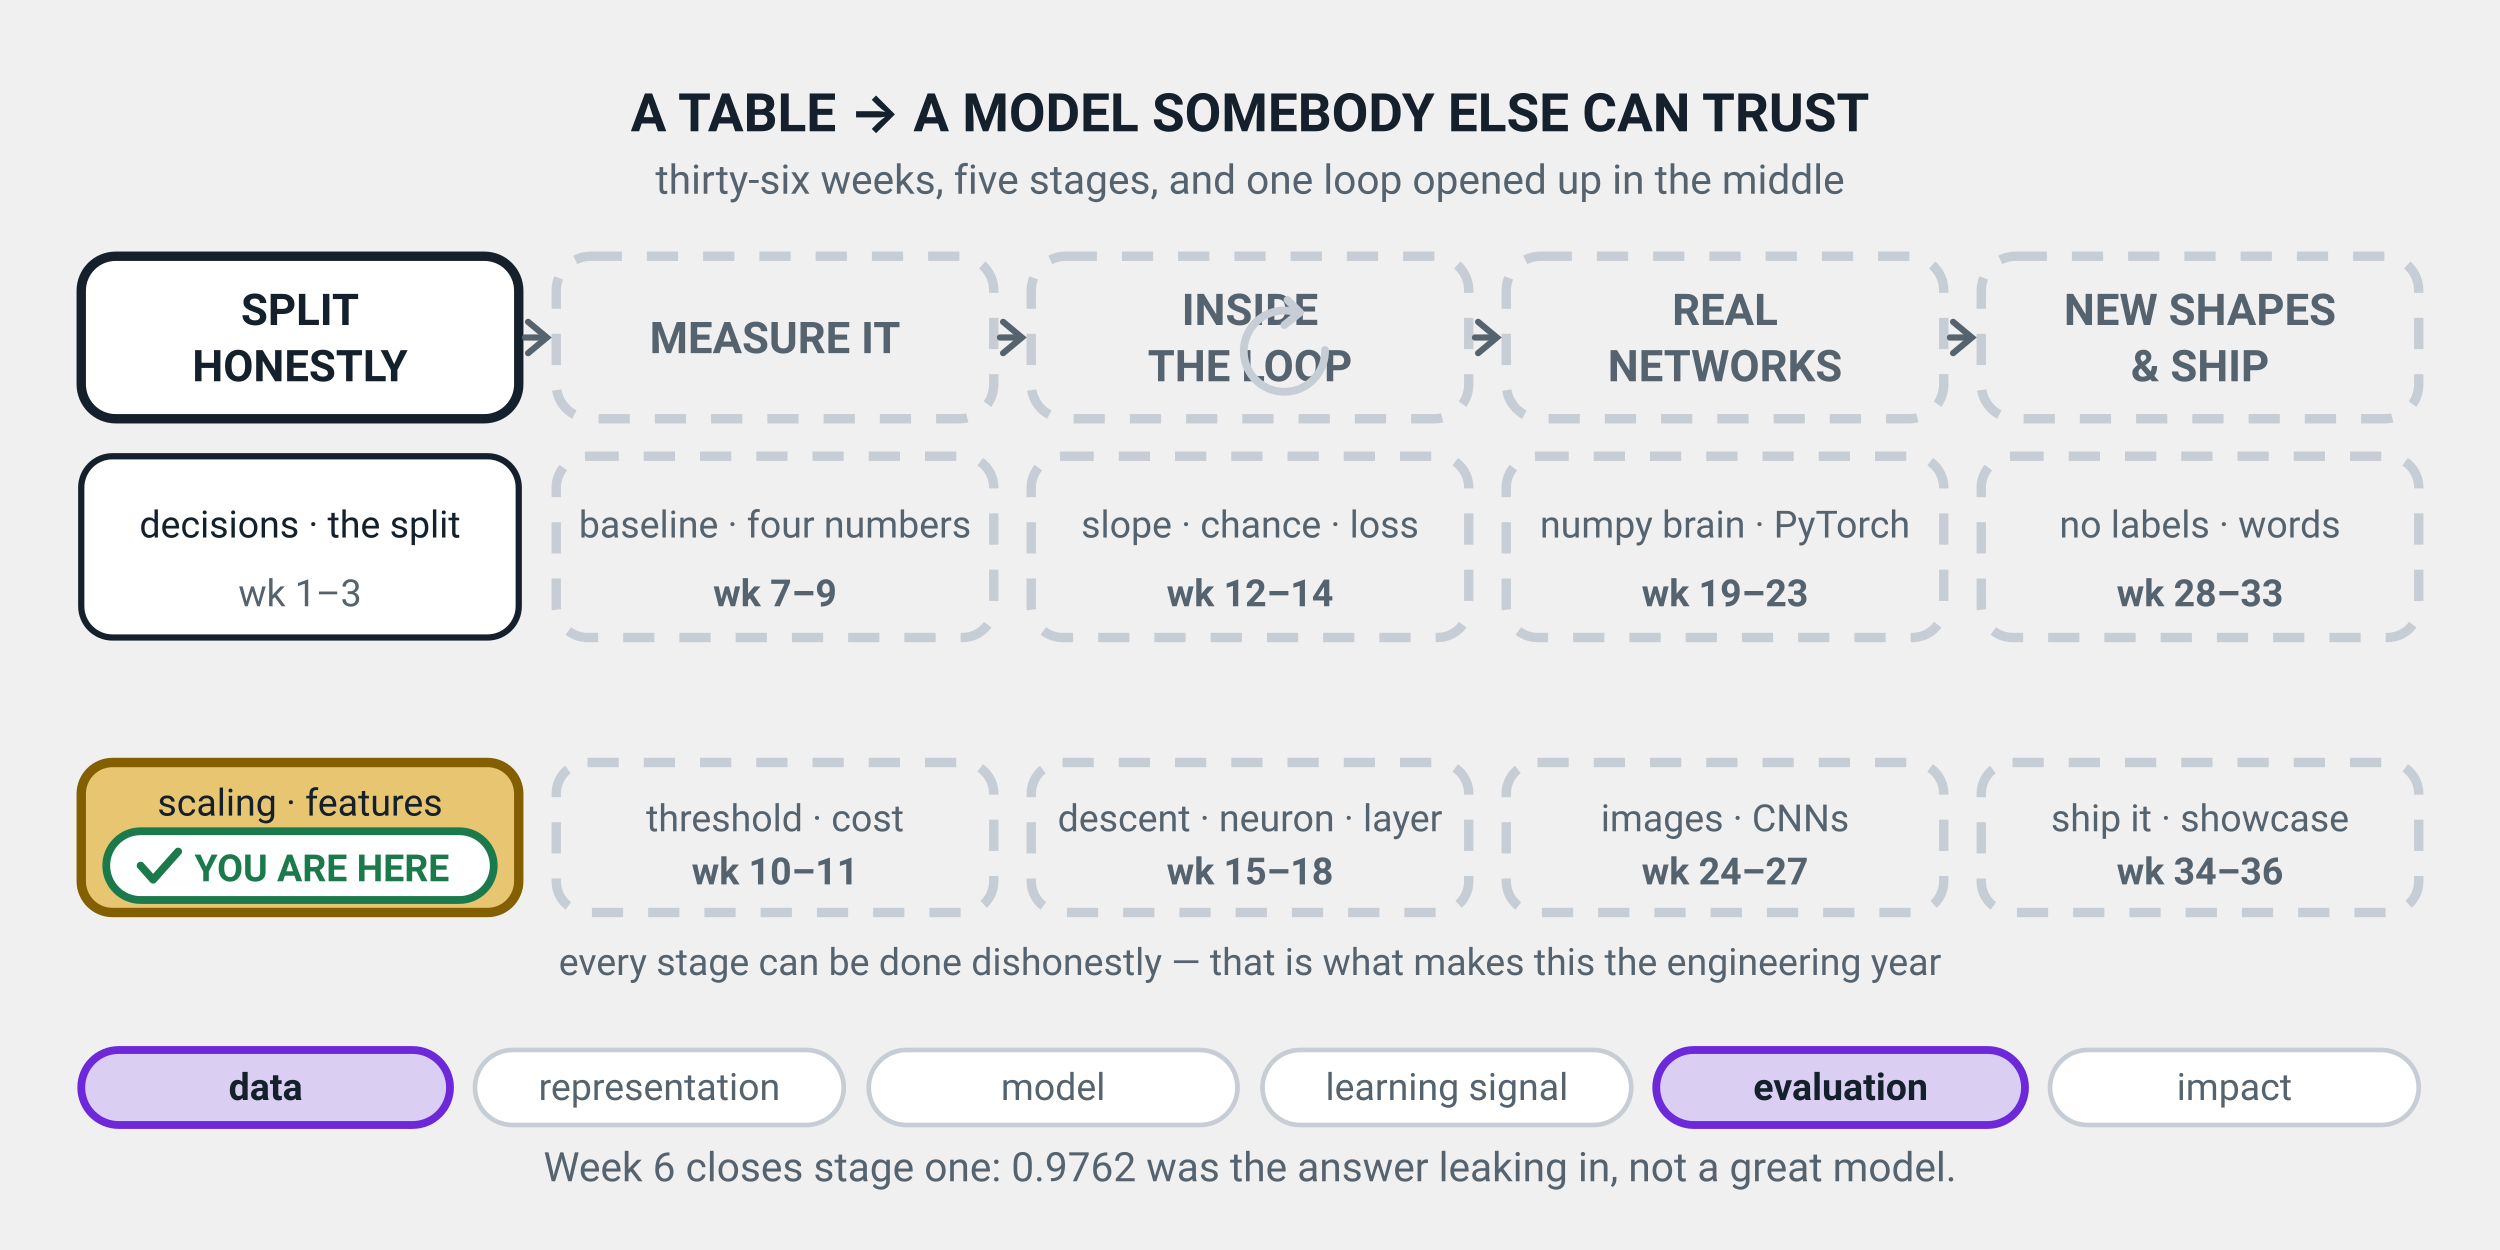
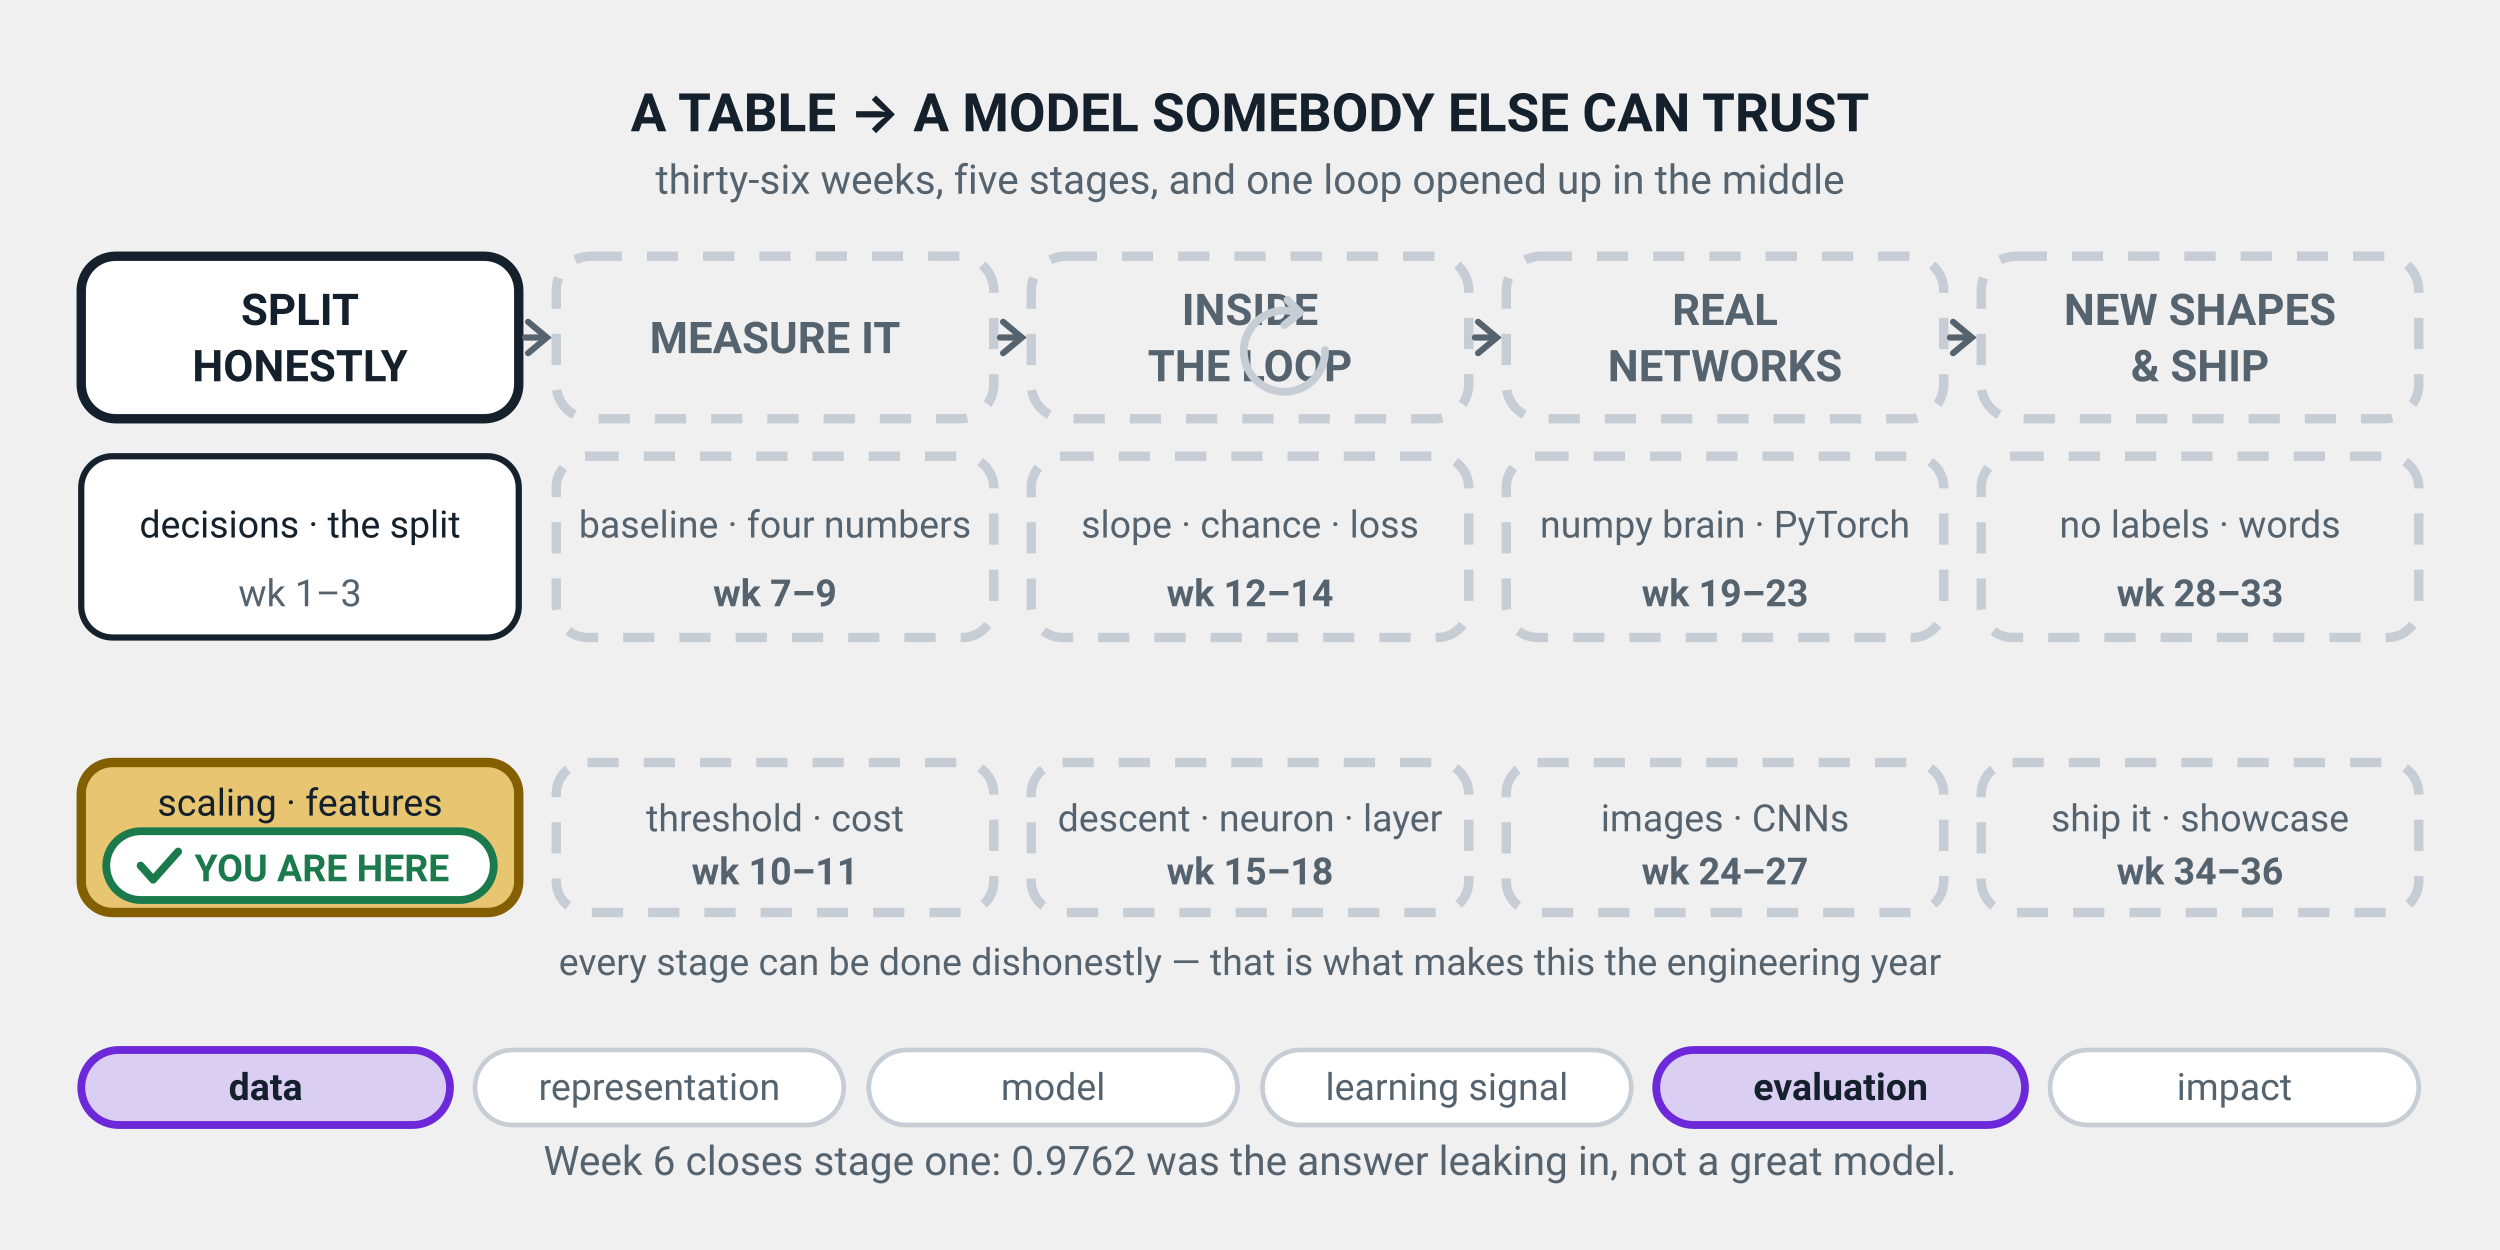
<svg xmlns="http://www.w3.org/2000/svg" viewBox="0 0 800 400" role="img" aria-labelledby="t d" font-family="ui-sans-serif, system-ui, -apple-system, 'Segoe UI', Roboto, sans-serif">
  <text x="400" y="42" text-anchor="middle" font-size="17" font-weight="700" fill="#14202B">
    A TABLE  →  A MODEL SOMEBODY ELSE CAN TRUST</text>
  <text x="400" y="62" text-anchor="middle" font-size="13" fill="#55636F">
    thirty-six weeks, five stages, and one loop opened up in the middle</text>
  <g>
    <rect x="26" y="82" width="140" height="52" rx="11" fill="#FFFFFF" stroke="#14202B" stroke-width="3" />
    <text x="96" y="104" text-anchor="middle" font-size="14" font-weight="700" fill="#14202B">SPLIT</text>
    <text x="96" y="122" text-anchor="middle" font-size="14" font-weight="700" fill="#14202B">HONESTLY</text>
    <rect x="26" y="146" width="140" height="58" rx="10" fill="#FFFFFF" stroke="#14202B" stroke-width="2" />
    <text x="96" y="172" text-anchor="middle" font-size="12" fill="#14202B">decisions · the split</text>
    <text x="96" y="194" text-anchor="middle" font-size="12" fill="#55636F">wk 1–3</text>
    <rect x="26" y="244" width="140" height="48" rx="10" fill="#E8C671" stroke="#845F00" stroke-width="3" />
    <text x="96" y="261" text-anchor="middle" font-size="12" fill="#14202B">scaling · features</text>
    <rect x="34" y="266" width="124" height="22" rx="11" fill="#FFFFFF" stroke="#1B7A4B" stroke-width="2.5" />
    <path d="M45 277 l4 4.5 l8 -9" fill="none" stroke="#1B7A4B" stroke-width="2.5" stroke-linecap="round" stroke-linejoin="round" />
    <text x="103" y="282" text-anchor="middle" font-size="12" font-weight="700" fill="#1B7A4B">YOU ARE HERE</text>
  </g>
  <g>
    <rect x="178" y="82" width="140" height="52" rx="11" fill="none" stroke="#C7CDD4" stroke-width="3" stroke-dasharray="10 8" />
    <text x="248" y="113" text-anchor="middle" font-size="14" font-weight="700" fill="#55636F">MEASURE IT</text>
    <rect x="178" y="146" width="140" height="58" rx="10" fill="none" stroke="#C7CDD4" stroke-width="3" stroke-dasharray="10 8" />
    <text x="248" y="172" text-anchor="middle" font-size="12" fill="#55636F">baseline · four numbers</text>
    <text x="248" y="194" text-anchor="middle" font-size="12" font-weight="700" fill="#55636F">wk 7–9</text>
    <rect x="178" y="244" width="140" height="48" rx="10" fill="none" stroke="#C7CDD4" stroke-width="3" stroke-dasharray="10 8" />
    <text x="248" y="266" text-anchor="middle" font-size="12" fill="#55636F">threshold · cost</text>
    <text x="248" y="283" text-anchor="middle" font-size="12" font-weight="700" fill="#55636F">wk 10–11</text>
  </g>
  <g>
    <rect x="330" y="82" width="140" height="52" rx="11" fill="none" stroke="#C7CDD4" stroke-width="3" stroke-dasharray="10 8" />
    <text x="400" y="104" text-anchor="middle" font-size="14" font-weight="700" fill="#55636F">INSIDE</text>
    <text x="400" y="122" text-anchor="middle" font-size="14" font-weight="700" fill="#55636F">THE LOOP</text>
    <path d="M424 112 a 13 13 0 1 1 -9 -12" fill="none" stroke="#C7CDD4" stroke-width="2.5" stroke-linecap="round" />
    <path d="M412 96 l4 4 -5 4" fill="none" stroke="#C7CDD4" stroke-width="2.5" stroke-linecap="round" stroke-linejoin="round" />
    <rect x="330" y="146" width="140" height="58" rx="10" fill="none" stroke="#C7CDD4" stroke-width="3" stroke-dasharray="10 8" />
    <text x="400" y="172" text-anchor="middle" font-size="12" fill="#55636F">slope · chance · loss</text>
    <text x="400" y="194" text-anchor="middle" font-size="12" font-weight="700" fill="#55636F">wk 12–14</text>
    <rect x="330" y="244" width="140" height="48" rx="10" fill="none" stroke="#C7CDD4" stroke-width="3" stroke-dasharray="10 8" />
    <text x="400" y="266" text-anchor="middle" font-size="12" fill="#55636F">descent · neuron · layer</text>
    <text x="400" y="283" text-anchor="middle" font-size="12" font-weight="700" fill="#55636F">wk 15–18</text>
  </g>
  <g>
    <rect x="482" y="82" width="140" height="52" rx="11" fill="none" stroke="#C7CDD4" stroke-width="3" stroke-dasharray="10 8" />
    <text x="552" y="104" text-anchor="middle" font-size="14" font-weight="700" fill="#55636F">REAL</text>
    <text x="552" y="122" text-anchor="middle" font-size="14" font-weight="700" fill="#55636F">NETWORKS</text>
    <rect x="482" y="146" width="140" height="58" rx="10" fill="none" stroke="#C7CDD4" stroke-width="3" stroke-dasharray="10 8" />
    <text x="552" y="172" text-anchor="middle" font-size="12" fill="#55636F">numpy brain · PyTorch</text>
    <text x="552" y="194" text-anchor="middle" font-size="12" font-weight="700" fill="#55636F">wk 19–23</text>
    <rect x="482" y="244" width="140" height="48" rx="10" fill="none" stroke="#C7CDD4" stroke-width="3" stroke-dasharray="10 8" />
    <text x="552" y="266" text-anchor="middle" font-size="12" fill="#55636F">images · CNNs</text>
    <text x="552" y="283" text-anchor="middle" font-size="12" font-weight="700" fill="#55636F">wk 24–27</text>
  </g>
  <g>
    <rect x="634" y="82" width="140" height="52" rx="11" fill="none" stroke="#C7CDD4" stroke-width="3" stroke-dasharray="10 8" />
    <text x="704" y="104" text-anchor="middle" font-size="14" font-weight="700" fill="#55636F">NEW SHAPES</text>
    <text x="704" y="122" text-anchor="middle" font-size="14" font-weight="700" fill="#55636F">&amp; SHIP</text>
    <rect x="634" y="146" width="140" height="58" rx="10" fill="none" stroke="#C7CDD4" stroke-width="3" stroke-dasharray="10 8" />
    <text x="704" y="172" text-anchor="middle" font-size="12" fill="#55636F">no labels · words</text>
    <text x="704" y="194" text-anchor="middle" font-size="12" font-weight="700" fill="#55636F">wk 28–33</text>
    <rect x="634" y="244" width="140" height="48" rx="10" fill="none" stroke="#C7CDD4" stroke-width="3" stroke-dasharray="10 8" />
    <text x="704" y="266" text-anchor="middle" font-size="12" fill="#55636F">ship it · showcase</text>
    <text x="704" y="283" text-anchor="middle" font-size="12" font-weight="700" fill="#55636F">wk 34–36</text>
  </g>
  <g stroke="#55636F" stroke-width="2" fill="none" stroke-linecap="round">
    <path d="M168 108 L174 108" />
    <path d="M169 103 l6 5 -6 5" />
    <path d="M320 108 L326 108" />
    <path d="M321 103 l6 5 -6 5" />
    <path d="M472 108 L478 108" />
    <path d="M473 103 l6 5 -6 5" />
    <path d="M624 108 L630 108" />
    <path d="M625 103 l6 5 -6 5" />
  </g>
  <text x="400" y="312" text-anchor="middle" font-size="12" fill="#55636F">
    every stage can be done dishonestly — that is what makes this the engineering year</text>
  <g font-size="12" text-anchor="middle">
    <rect x="26" y="336" width="118" height="24" rx="12" fill="#DBCEF3" stroke="#6D28D9" stroke-width="2.5" />
    <text x="85" y="352" font-weight="700" fill="#14202B">data</text>
    <rect x="152" y="336" width="118" height="24" rx="12" fill="#FFFFFF" stroke="#C7CDD4" stroke-width="1.5" />
    <text x="211" y="352" fill="#55636F">representation</text>
    <rect x="278" y="336" width="118" height="24" rx="12" fill="#FFFFFF" stroke="#C7CDD4" stroke-width="1.5" />
    <text x="337" y="352" fill="#55636F">model</text>
    <rect x="404" y="336" width="118" height="24" rx="12" fill="#FFFFFF" stroke="#C7CDD4" stroke-width="1.5" />
    <text x="463" y="352" fill="#55636F">learning signal</text>
    <rect x="530" y="336" width="118" height="24" rx="12" fill="#DBCEF3" stroke="#6D28D9" stroke-width="2.5" />
    <text x="589" y="352" font-weight="700" fill="#14202B">evaluation</text>
    <rect x="656" y="336" width="118" height="24" rx="12" fill="#FFFFFF" stroke="#C7CDD4" stroke-width="1.5" />
    <text x="715" y="352" fill="#55636F">impact</text>
  </g>
-   <text x="400" y="378" text-anchor="middle" font-size="13" fill="#55636F">
+   <text x="400" y="376" text-anchor="middle" font-size="13" fill="#55636F">
    Week 6 closes stage one: 0.9762 was the answer leaking in, not a great model.</text>
</svg>
